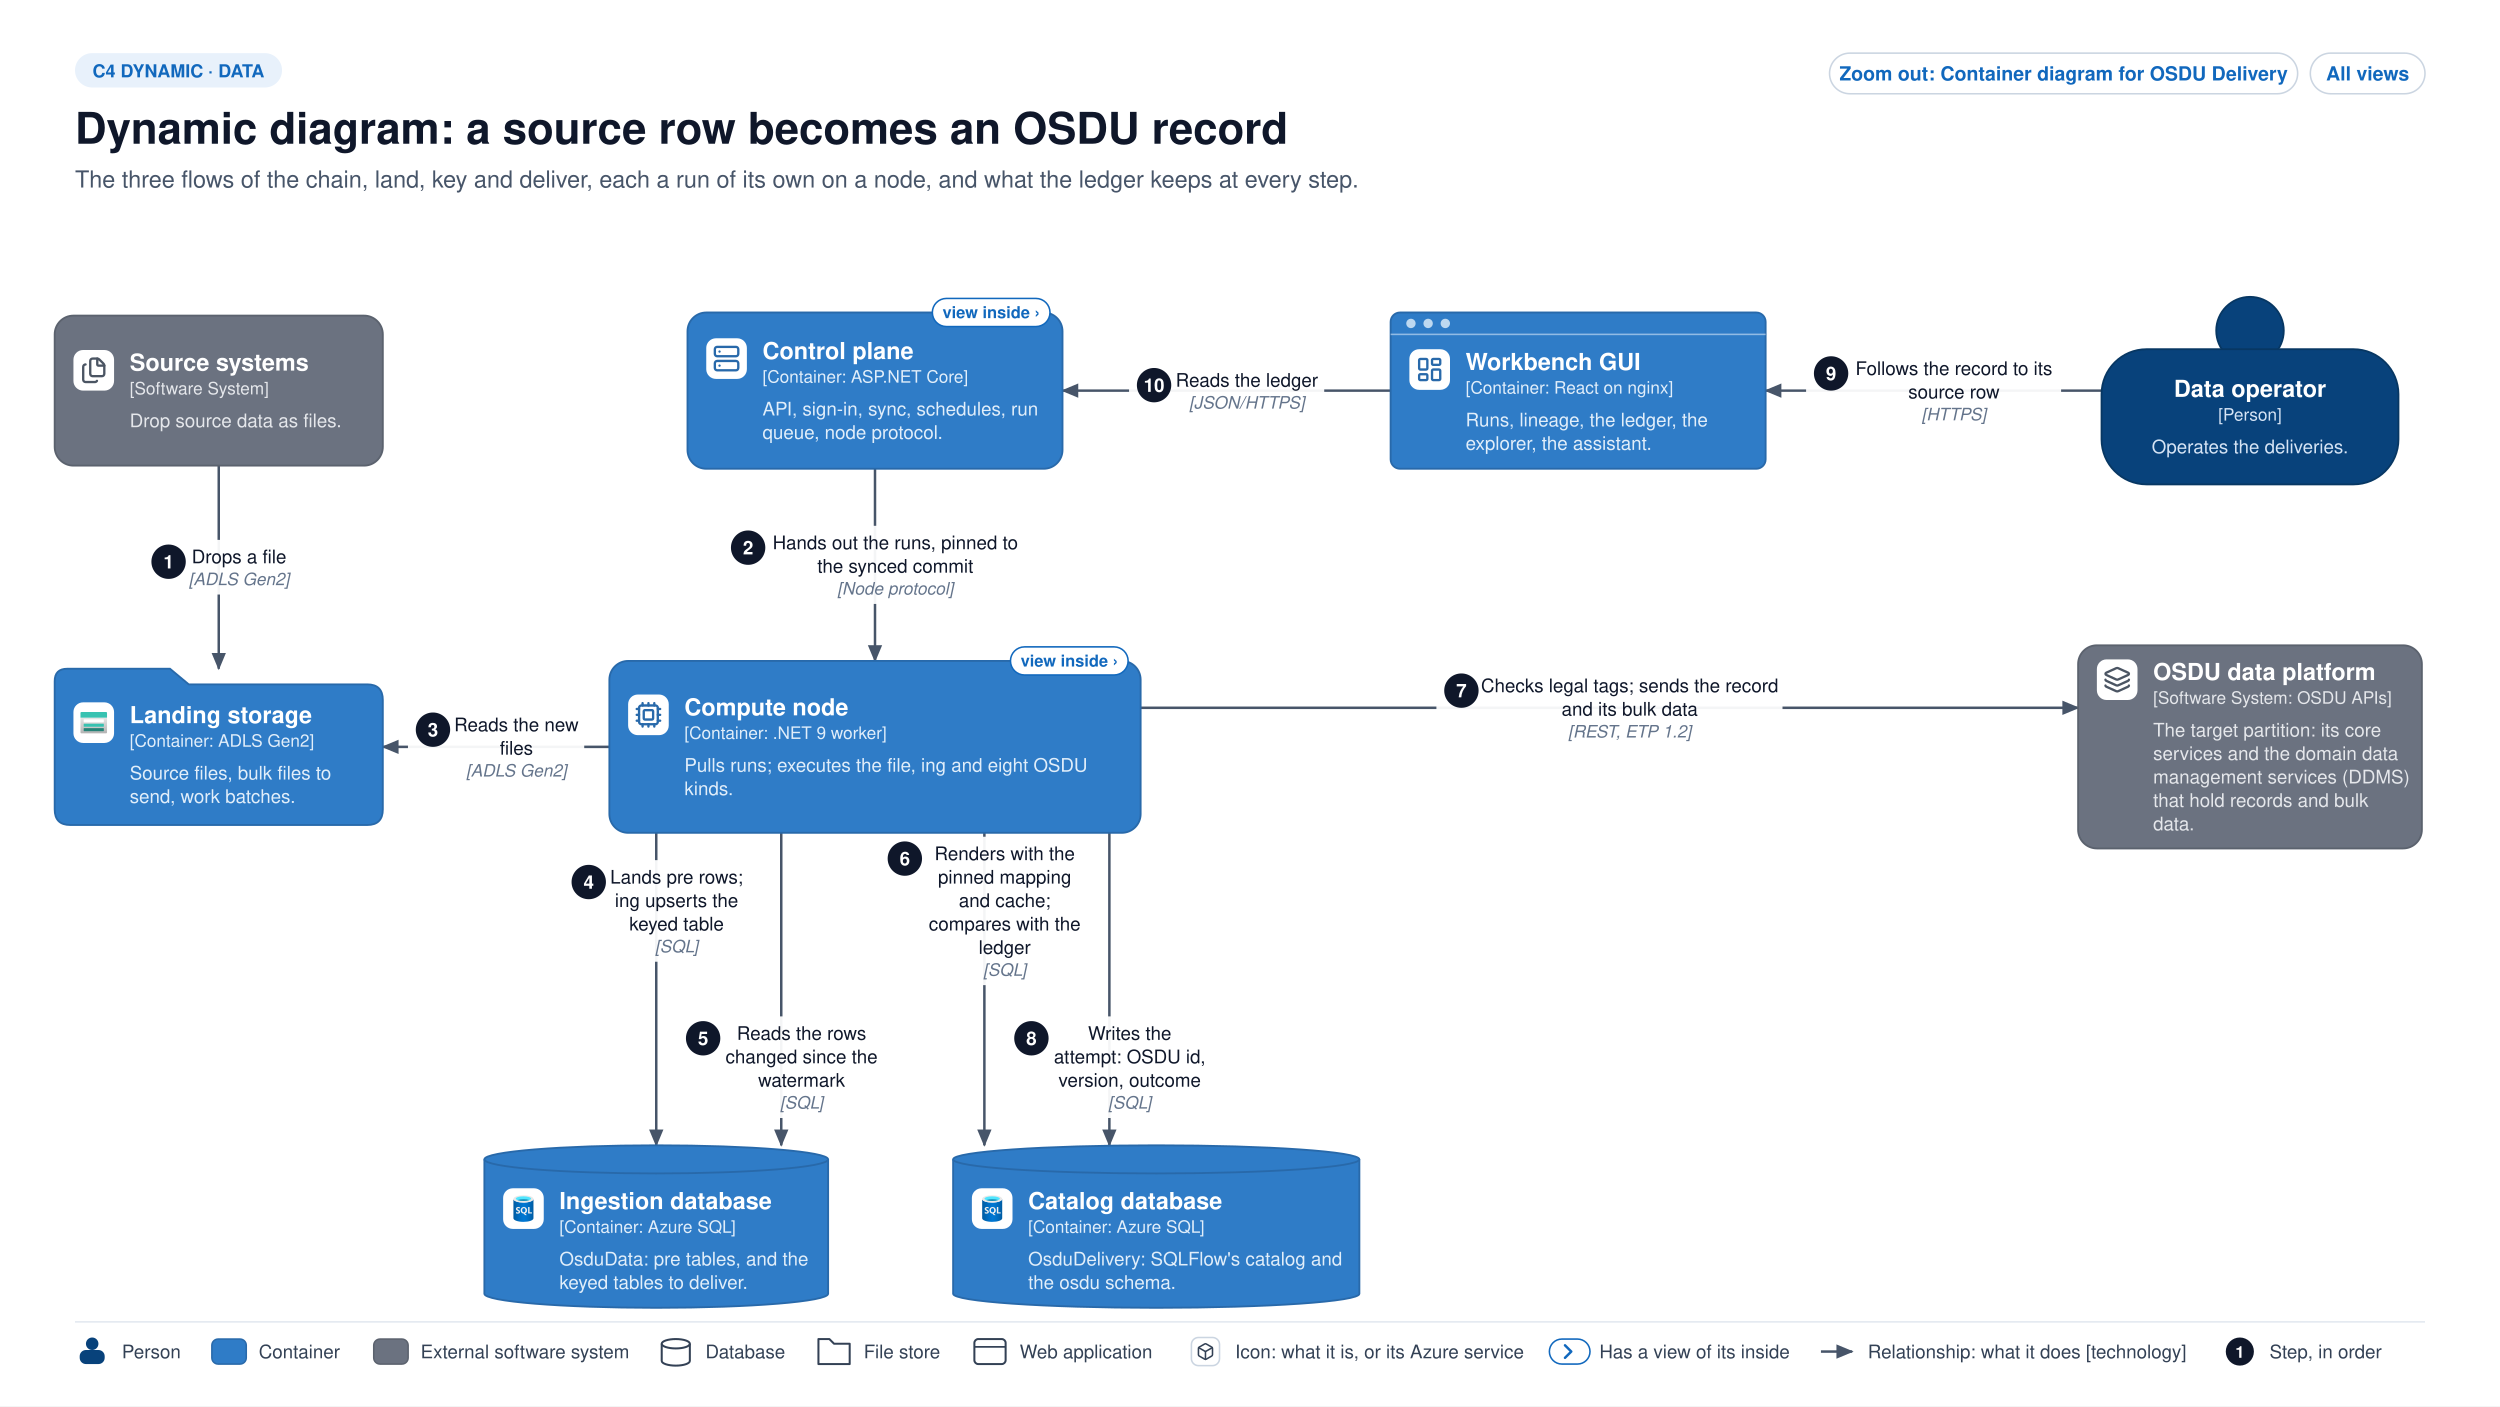
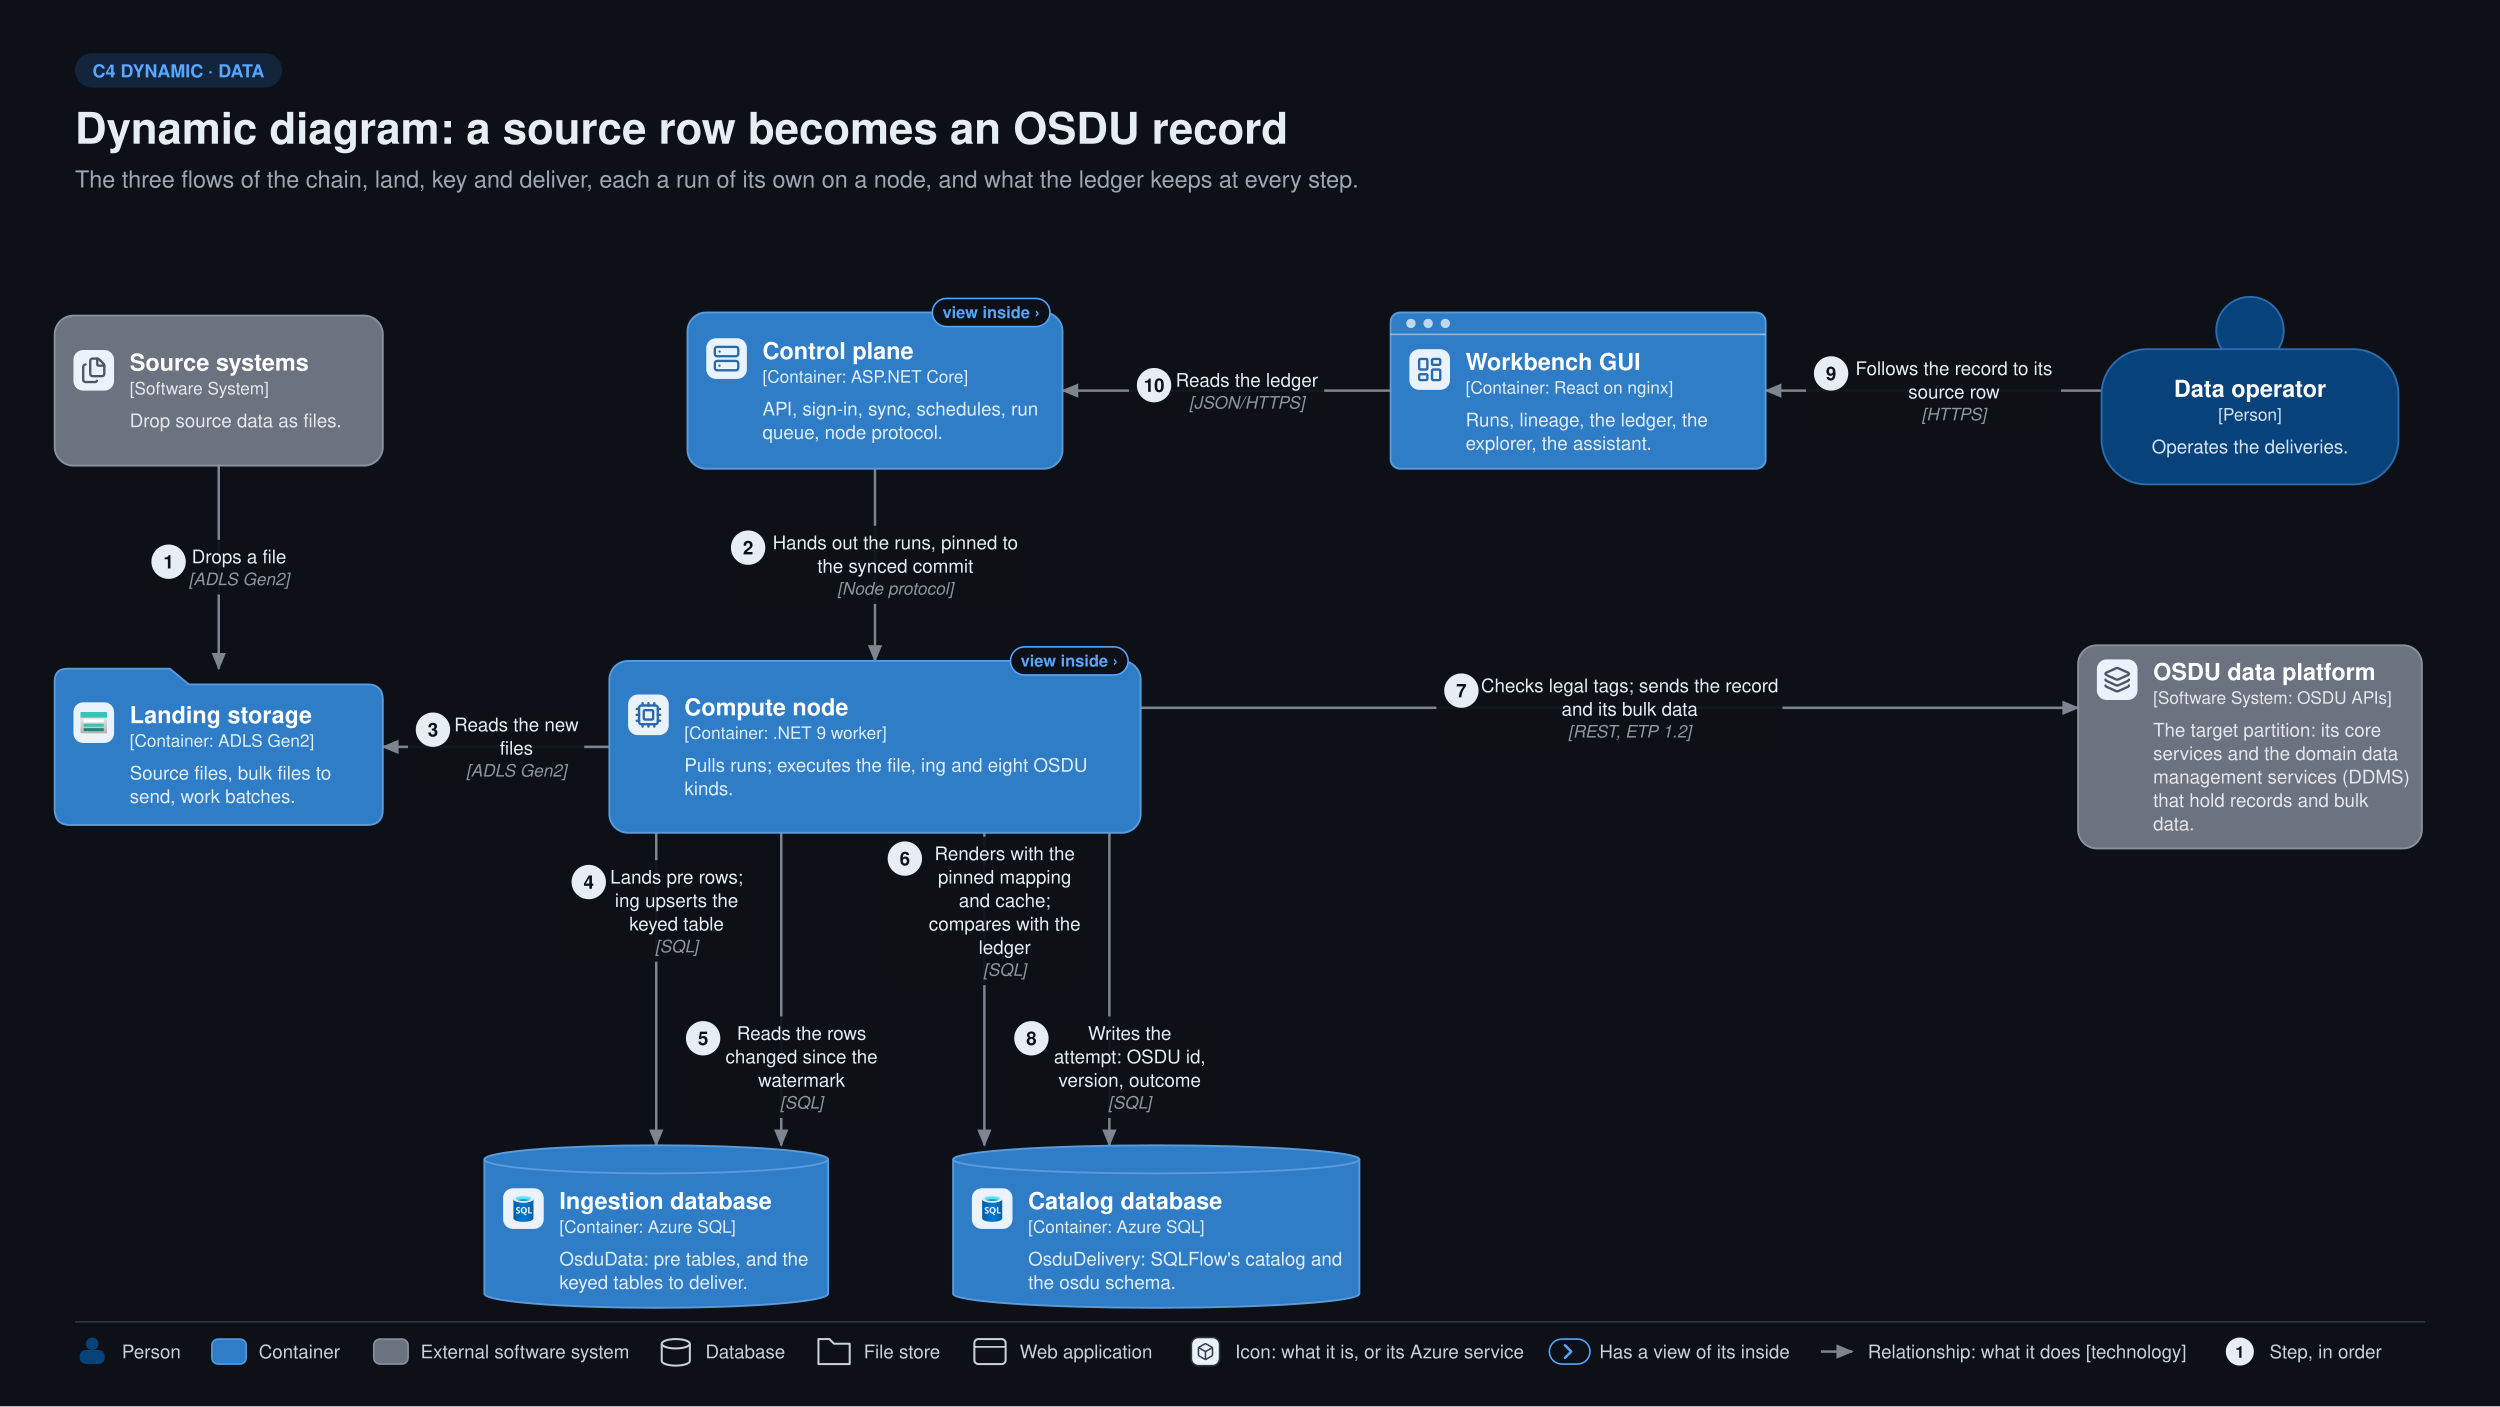
<svg xmlns="http://www.w3.org/2000/svg" xmlns:xlink="http://www.w3.org/1999/xlink" viewBox="0 0 1600 900" width="1600" height="900" role="img" aria-labelledby="title desc" font-family="'Segoe UI', 'Helvetica Neue', Helvetica, Arial, sans-serif">
  <defs>
    <marker id="arrow" viewBox="0 0 12 12" refX="11" refY="6" markerWidth="11" markerHeight="11" markerUnits="userSpaceOnUse" orient="auto-start-reverse">
-       <path d="M0,1 L12,6 L0,11 z" fill="#475569" />
+       <path d="M0,1 L12,6 L0,11 z" fill="#7D8590" />
    </marker>
    <symbol id="i-azure-sql-database" viewBox="0 0 18 18">
      <defs>
        <linearGradient id="azure-sql-database-ef16bf9d-a8b6-4181-b6cd-66fc5203f956" x1="2.59" y1="10.16" x2="15.41" y2="10.16" gradientUnits="userSpaceOnUse">
          <stop offset="0" stop-color="#005ba1" />
          <stop offset="0.07" stop-color="#0060a9" />
          <stop offset="0.36" stop-color="#0071c8" />
          <stop offset="0.52" stop-color="#0078d4" />
          <stop offset="0.64" stop-color="#0074cd" />
          <stop offset="0.82" stop-color="#006abb" />
          <stop offset="1" stop-color="#005ba1" />
        </linearGradient>
        <radialGradient id="azure-sql-database-bf3846c3-4d74-4743-ab9a-f334c248bd92" cx="9.36" cy="10.57" r="7.07" gradientUnits="userSpaceOnUse">
          <stop offset="0" stop-color="#f2f2f2" />
          <stop offset="0.58" stop-color="#eee" />
          <stop offset="1" stop-color="#e6e6e6" />
        </radialGradient>
      </defs>
      <path d="M9,5.14c-3.54,0-6.41-1-6.41-2.32V15.18c0,1.27,2.82,2.3,6.32,2.32H9c3.54,0,6.41-1,6.41-2.32V2.82C15.41,4.11,12.54,5.14,9,5.14Z" fill="url(#azure-sql-database-ef16bf9d-a8b6-4181-b6cd-66fc5203f956)" />
      <path d="M15.41,2.82c0,1.29-2.87,2.32-6.41,2.32s-6.41-1-6.41-2.32S5.46.5,9,.5s6.41,1,6.41,2.32" fill="#e8e8e8" />
      <path d="M13.92,2.63c0,.82-2.21,1.48-4.92,1.48S4.08,3.45,4.08,2.63,6.29,1.16,9,1.16s4.92.66,4.92,1.47" fill="#50e6ff" />
      <path d="M9,3a11.55,11.55,0,0,0-3.89.57A11.42,11.42,0,0,0,9,4.11a11.15,11.15,0,0,0,3.89-.58A11.84,11.84,0,0,0,9,3Z" fill="#198ab3" />
      <path d="M12.9,11.4V8H12v4.13h2.46V11.4ZM5.76,9.73a1.83,1.83,0,0,1-.51-.31.44.44,0,0,1-.12-.32.34.34,0,0,1,.15-.3.68.68,0,0,1,.42-.12,1.62,1.62,0,0,1,1,.29V8.11a2.58,2.58,0,0,0-1-.16,1.64,1.64,0,0,0-1.09.34,1.08,1.08,0,0,0-.42.89c0,.51.32.91,1,1.21a2.88,2.88,0,0,1,.62.36.42.42,0,0,1,.15.32.38.38,0,0,1-.16.31.81.81,0,0,1-.45.11,1.66,1.66,0,0,1-1.09-.42V12a2.17,2.17,0,0,0,1.07.24,1.88,1.88,0,0,0,1.18-.33A1.08,1.08,0,0,0,6.84,11a1.05,1.05,0,0,0-.25-.7A2.42,2.42,0,0,0,5.76,9.73ZM11,11.32a2.34,2.34,0,0,0,.33-1.26A2.32,2.32,0,0,0,11,9a1.81,1.81,0,0,0-.7-.75,2,2,0,0,0-1-.26,2.11,2.11,0,0,0-1.08.27A1.86,1.86,0,0,0,7.49,9a2.46,2.46,0,0,0-.26,1.14,2.26,2.26,0,0,0,.24,1,1.76,1.76,0,0,0,.69.74,2.06,2.06,0,0,0,1,.3l.86,1h1.21L10,12.08A1.79,1.79,0,0,0,11,11.32ZM10,11.07a.94.94,0,0,1-.76.35.92.92,0,0,1-.76-.36,1.52,1.52,0,0,1-.29-1,1.53,1.53,0,0,1,.29-1,1,1,0,0,1,.78-.37.87.87,0,0,1,.75.37,1.62,1.62,0,0,1,.27,1A1.46,1.46,0,0,1,10,11.07Z" fill="url(#azure-sql-database-bf3846c3-4d74-4743-ab9a-f334c248bd92)" />
    </symbol>
    <symbol id="i-azure-storage-account" viewBox="0 0 18 18">
      <defs>
        <linearGradient id="azure-storage-account-ad4c4f96-09aa-4f91-ba10-5cb8ad530f74" x1="9" y1="15.83" x2="9" y2="5.79" gradientUnits="userSpaceOnUse">
          <stop offset="0" stop-color="#b3b3b3" />
          <stop offset="0.26" stop-color="#c1c1c1" />
          <stop offset="1" stop-color="#e6e6e6" />
        </linearGradient>
      </defs>
      <path d="M.5,5.79h17a0,0,0,0,1,0,0v9.48a.57.57,0,0,1-.57.57H1.07a.57.57,0,0,1-.57-.57V5.79A0,0,0,0,1,.5,5.79Z" fill="url(#azure-storage-account-ad4c4f96-09aa-4f91-ba10-5cb8ad530f74)" />
      <path d="M1.07,2.17H16.93a.57.57,0,0,1,.57.57V5.79a0,0,0,0,1,0,0H.5a0,0,0,0,1,0,0V2.73A.57.57,0,0,1,1.07,2.17Z" fill="#37c2b1" />
      <path d="M2.81,6.89H15.18a.27.27,0,0,1,.26.27v1.4a.27.27,0,0,1-.26.27H2.81a.27.27,0,0,1-.26-.27V7.16A.27.27,0,0,1,2.81,6.89Z" fill="#fff" />
      <path d="M2.82,9.68H15.19a.27.27,0,0,1,.26.27v1.41a.27.27,0,0,1-.26.27H2.82a.27.27,0,0,1-.26-.27V10A.27.27,0,0,1,2.82,9.68Z" fill="#37c2b1" />
      <path d="M2.82,12.5H15.19a.27.27,0,0,1,.26.27v1.41a.27.27,0,0,1-.26.27H2.82a.27.27,0,0,1-.26-.27V12.77A.27.27,0,0,1,2.82,12.5Z" fill="#258277" />
    </symbol>
    <symbol id="i-lucide-box" viewBox="0 0 24 24" fill="none" stroke="currentColor" stroke-width="2" stroke-linecap="round" stroke-linejoin="round">
      <path d="M21 8a2 2 0 0 0-1-1.73l-7-4a2 2 0 0 0-2 0l-7 4A2 2 0 0 0 3 8v8a2 2 0 0 0 1 1.73l7 4a2 2 0 0 0 2 0l7-4A2 2 0 0 0 21 16Z" />
      <path d="m3.3 7 8.7 5 8.7-5" />
      <path d="M12 22V12" />
    </symbol>
    <symbol id="i-lucide-cpu" viewBox="0 0 24 24" fill="none" stroke="currentColor" stroke-width="2" stroke-linecap="round" stroke-linejoin="round">
      <path d="M12 20v2" />
      <path d="M12 2v2" />
      <path d="M17 20v2" />
      <path d="M17 2v2" />
      <path d="M2 12h2" />
      <path d="M2 17h2" />
      <path d="M2 7h2" />
      <path d="M20 12h2" />
      <path d="M20 17h2" />
      <path d="M20 7h2" />
      <path d="M7 20v2" />
      <path d="M7 2v2" />
      <rect x="4" y="4" width="16" height="16" rx="2" />
      <rect x="8" y="8" width="8" height="8" rx="1" />
    </symbol>
    <symbol id="i-lucide-files" viewBox="0 0 24 24" fill="none" stroke="currentColor" stroke-width="2" stroke-linecap="round" stroke-linejoin="round">
      <path d="M15 2h-4a2 2 0 0 0-2 2v11a2 2 0 0 0 2 2h8a2 2 0 0 0 2-2V8" />
      <path d="M16.706 2.706A2.4 2.4 0 0 0 15 2v5a1 1 0 0 0 1 1h5a2.4 2.4 0 0 0-.706-1.706z" />
      <path d="M5 7a2 2 0 0 0-2 2v11a2 2 0 0 0 2 2h8a2 2 0 0 0 1.732-1" />
    </symbol>
    <symbol id="i-lucide-layers" viewBox="0 0 24 24" fill="none" stroke="currentColor" stroke-width="2" stroke-linecap="round" stroke-linejoin="round">
      <path d="M12.83 2.18a2 2 0 0 0-1.66 0L2.6 6.08a1 1 0 0 0 0 1.83l8.58 3.91a2 2 0 0 0 1.66 0l8.58-3.9a1 1 0 0 0 0-1.83z" />
      <path d="M2 12a1 1 0 0 0 .58.91l8.6 3.91a2 2 0 0 0 1.65 0l8.58-3.9A1 1 0 0 0 22 12" />
      <path d="M2 17a1 1 0 0 0 .58.91l8.6 3.91a2 2 0 0 0 1.65 0l8.58-3.9A1 1 0 0 0 22 17" />
    </symbol>
    <symbol id="i-lucide-layout-dashboard" viewBox="0 0 24 24" fill="none" stroke="currentColor" stroke-width="2" stroke-linecap="round" stroke-linejoin="round">
      <rect width="7" height="9" x="3" y="3" rx="1" />
      <rect width="7" height="5" x="14" y="3" rx="1" />
      <rect width="7" height="9" x="14" y="12" rx="1" />
      <rect width="7" height="5" x="3" y="16" rx="1" />
    </symbol>
    <symbol id="i-lucide-server" viewBox="0 0 24 24" fill="none" stroke="currentColor" stroke-width="2" stroke-linecap="round" stroke-linejoin="round">
      <rect width="20" height="8" x="2" y="2" rx="2" ry="2" />
      <rect width="20" height="8" x="2" y="14" rx="2" ry="2" />
      <line x1="6" x2="6.01" y1="6" y2="6" />
      <line x1="6" x2="6.01" y1="18" y2="18" />
    </symbol>
  </defs>
-   <rect width="1600" height="900" fill="#FFFFFF" />
-   <rect x="48" y="34" width="132.5" height="22" rx="11" fill="#E8F1FB" />
-   <text x="114.2" y="49.5" font-size="11.5" fill="#1168BD" font-weight="bold" text-anchor="middle">C4 DYNAMIC · DATA</text>
-   <text x="48.0" y="92.0" font-size="28" fill="#0F172A" font-weight="600" text-anchor="start">Dynamic diagram: a source row becomes an OSDU record</text>
-   <text x="48.0" y="120.0" font-size="15" fill="#475569" font-weight="normal" text-anchor="start">The three flows of the chain, land, key and deliver, each a run of its own on a node, and what the ledger keeps at every step.</text>
-   <a href="index.svg" xlink:href="index.svg">
-     <rect x="1478.6" y="34" width="73.4" height="26" rx="13" fill="#FFFFFF" stroke="#CBD5E1" />
-     <text x="1515.3" y="51.5" font-size="12.5" fill="#1168BD" font-weight="600" text-anchor="middle">All views</text>
-   </a>
-   <a href="containers.svg" xlink:href="containers.svg">
-     <rect x="1170.9" y="34" width="299.6" height="26" rx="13" fill="#FFFFFF" stroke="#CBD5E1" />
-     <text x="1320.7" y="51.5" font-size="12.5" fill="#1168BD" font-weight="600" text-anchor="middle">Zoom out: Container diagram for OSDU Delivery</text>
-   </a>
-   <polyline points="140.0,298.0 140.0,428.0" fill="none" stroke="#475569" stroke-width="1.6" stroke-linejoin="round" marker-end="url(#arrow)" />
-   <polyline points="560.0,300.0 560.0,423.0" fill="none" stroke="#475569" stroke-width="1.6" stroke-linejoin="round" marker-end="url(#arrow)" />
-   <polyline points="390.0,478.0 245.0,478.0" fill="none" stroke="#475569" stroke-width="1.6" stroke-linejoin="round" marker-end="url(#arrow)" />
-   <polyline points="420.0,533.0 420.0,733.0" fill="none" stroke="#475569" stroke-width="1.6" stroke-linejoin="round" marker-end="url(#arrow)" />
-   <polyline points="500.0,533.0 500.0,733.0" fill="none" stroke="#475569" stroke-width="1.6" stroke-linejoin="round" marker-end="url(#arrow)" />
-   <polyline points="630.0,533.0 630.0,733.0" fill="none" stroke="#475569" stroke-width="1.6" stroke-linejoin="round" marker-end="url(#arrow)" />
-   <polyline points="730.0,453.0 1330.0,453.0" fill="none" stroke="#475569" stroke-width="1.6" stroke-linejoin="round" marker-end="url(#arrow)" />
-   <polyline points="710.0,533.0 710.0,733.0" fill="none" stroke="#475569" stroke-width="1.6" stroke-linejoin="round" marker-end="url(#arrow)" />
-   <polyline points="1345.0,250.0 1130.0,250.0" fill="none" stroke="#475569" stroke-width="1.6" stroke-linejoin="round" marker-end="url(#arrow)" />
-   <polyline points="890.0,250.0 680.0,250.0" fill="none" stroke="#475569" stroke-width="1.6" stroke-linejoin="round" marker-end="url(#arrow)" />
-   <g>
-     <rect x="35.0" y="202.0" width="210.0" height="96.0" rx="12" fill="#6B7280" stroke="#5B626E" stroke-width="1.2" />
-     <rect x="47.0" y="224.0" width="26.0" height="26.0" rx="6.2" fill="#FFFFFF" />
+   <rect width="1600" height="900" fill="#0D1117" />
+   <rect x="48" y="34" width="132.5" height="22" rx="11" fill="#12253D" />
+   <text x="114.2" y="49.5" font-size="11.5" fill="#58A6FF" font-weight="bold" text-anchor="middle">C4 DYNAMIC · DATA</text>
+   <text x="48.0" y="92.0" font-size="28" fill="#E6EDF3" font-weight="600" text-anchor="start">Dynamic diagram: a source row becomes an OSDU record</text>
+   <text x="48.0" y="120.0" font-size="15" fill="#9DA7B3" font-weight="normal" text-anchor="start">The three flows of the chain, land, key and deliver, each a run of its own on a node, and what the ledger keeps at every step.</text>
+   <polyline points="140.0,298.0 140.0,428.0" fill="none" stroke="#7D8590" stroke-width="1.6" stroke-linejoin="round" marker-end="url(#arrow)" />
+   <polyline points="560.0,300.0 560.0,423.0" fill="none" stroke="#7D8590" stroke-width="1.6" stroke-linejoin="round" marker-end="url(#arrow)" />
+   <polyline points="390.0,478.0 245.0,478.0" fill="none" stroke="#7D8590" stroke-width="1.6" stroke-linejoin="round" marker-end="url(#arrow)" />
+   <polyline points="420.0,533.0 420.0,733.0" fill="none" stroke="#7D8590" stroke-width="1.6" stroke-linejoin="round" marker-end="url(#arrow)" />
+   <polyline points="500.0,533.0 500.0,733.0" fill="none" stroke="#7D8590" stroke-width="1.6" stroke-linejoin="round" marker-end="url(#arrow)" />
+   <polyline points="630.0,533.0 630.0,733.0" fill="none" stroke="#7D8590" stroke-width="1.6" stroke-linejoin="round" marker-end="url(#arrow)" />
+   <polyline points="730.0,453.0 1330.0,453.0" fill="none" stroke="#7D8590" stroke-width="1.6" stroke-linejoin="round" marker-end="url(#arrow)" />
+   <polyline points="710.0,533.0 710.0,733.0" fill="none" stroke="#7D8590" stroke-width="1.6" stroke-linejoin="round" marker-end="url(#arrow)" />
+   <polyline points="1345.0,250.0 1130.0,250.0" fill="none" stroke="#7D8590" stroke-width="1.6" stroke-linejoin="round" marker-end="url(#arrow)" />
+   <polyline points="890.0,250.0 680.0,250.0" fill="none" stroke="#7D8590" stroke-width="1.6" stroke-linejoin="round" marker-end="url(#arrow)" />
+   <g>
+     <rect x="35.0" y="202.0" width="210.0" height="96.0" rx="12" fill="#6B7280" stroke="#8B929D" stroke-width="1.2" />
+     <rect x="47.0" y="224.0" width="26.0" height="26.0" rx="6.2" fill="#EAF2FB" />
    <use href="#i-lucide-files" xlink:href="#i-lucide-files" x="51.0" y="228.0" width="18.0" height="18.0" color="#4B5563" style="color:#4B5563" />
    <text x="83.0" y="237.2" font-size="15.0" fill="#FFFFFF" font-weight="bold" text-anchor="start">Source systems</text>
    <text x="83.0" y="252.4" font-size="11.0" fill="#E5E7EB" font-weight="normal" text-anchor="start">[Software System]</text>
    <text x="83.0" y="273.4" font-size="12.0" fill="#E5E7EB" font-weight="normal" text-anchor="start">Drop source data as files.</text>
  </g>
  <g>
-     <path d="M43.0,428.0 L108.8,428.0 L120.8,438.0 L235.0,438.0 Q245.0,438.0 245.0,448.0 L245.0,518.0 Q245.0,528.0 235.0,528.0 L45.0,528.0 Q35.0,528.0 35.0,518.0 L35.0,436.0 Q35.0,428.0 43.0,428.0 Z" fill="#2F7CC7" stroke="#2869AA" stroke-width="1.2" />
-     <rect x="47.0" y="449.5" width="26.0" height="26.0" rx="6.2" fill="#FFFFFF" />
+     <path d="M43.0,428.0 L108.8,428.0 L120.8,438.0 L235.0,438.0 Q245.0,438.0 245.0,448.0 L245.0,518.0 Q245.0,528.0 235.0,528.0 L45.0,528.0 Q35.0,528.0 35.0,518.0 L35.0,436.0 Q35.0,428.0 43.0,428.0 Z" fill="#2F7CC7" stroke="#5A9BDB" stroke-width="1.2" />
+     <rect x="47.0" y="449.5" width="26.0" height="26.0" rx="6.2" fill="#EAF2FB" />
    <use href="#i-azure-storage-account" xlink:href="#i-azure-storage-account" x="51.0" y="453.5" width="18.0" height="18.0" color="#2869AA" style="color:#2869AA" />
    <text x="83.0" y="462.8" font-size="15.0" fill="#FFFFFF" font-weight="bold" text-anchor="start">Landing storage</text>
    <text x="83.0" y="477.9" font-size="11.0" fill="#E1EEFA" font-weight="normal" text-anchor="start">[Container: ADLS Gen2]</text>
    <text x="83.0" y="498.9" font-size="12.0" fill="#E1EEFA" font-weight="normal" text-anchor="start">Source files, bulk files to</text>
    <text x="83.0" y="513.9" font-size="12.0" fill="#E1EEFA" font-weight="normal" text-anchor="start">send, work batches.</text>
  </g>
  <a href="control-plane.svg" xlink:href="control-plane.svg">
    <g>
-       <rect x="440.0" y="200.0" width="240.0" height="100.0" rx="12" fill="#2F7CC7" stroke="#2869AA" stroke-width="1.2" />
-       <rect x="452.0" y="216.5" width="26.0" height="26.0" rx="6.2" fill="#FFFFFF" />
+       <rect x="440.0" y="200.0" width="240.0" height="100.0" rx="12" fill="#2F7CC7" stroke="#5A9BDB" stroke-width="1.2" />
+       <rect x="452.0" y="216.5" width="26.0" height="26.0" rx="6.2" fill="#EAF2FB" />
      <use href="#i-lucide-server" xlink:href="#i-lucide-server" x="456.0" y="220.5" width="18.0" height="18.0" color="#2869AA" style="color:#2869AA" />
      <text x="488.0" y="229.8" font-size="15.0" fill="#FFFFFF" font-weight="bold" text-anchor="start">Control plane</text>
      <text x="488.0" y="244.9" font-size="11.0" fill="#E1EEFA" font-weight="normal" text-anchor="start">[Container: ASP.NET Core]</text>
      <text x="488.0" y="265.9" font-size="12.0" fill="#E1EEFA" font-weight="normal" text-anchor="start">API, sign-in, sync, schedules, run</text>
      <text x="488.0" y="280.9" font-size="12.0" fill="#E1EEFA" font-weight="normal" text-anchor="start">queue, node protocol.</text>
-       <rect x="596.7" y="191.0" width="75.3" height="18" rx="9" fill="#FFFFFF" stroke="#1168BD" stroke-width="1" />
-       <text x="634.4" y="203.6" font-size="10.5" fill="#1168BD" font-weight="bold" text-anchor="middle">view inside ›</text>
+       <rect x="596.7" y="191.0" width="75.3" height="18" rx="9" fill="#0D1117" stroke="#58A6FF" stroke-width="1" />
+       <text x="634.4" y="203.6" font-size="10.5" fill="#58A6FF" font-weight="bold" text-anchor="middle">view inside ›</text>
    </g>
  </a>
  <a href="compute-node.svg" xlink:href="compute-node.svg">
    <g>
-       <rect x="390.0" y="423.0" width="340.0" height="110.0" rx="12" fill="#2F7CC7" stroke="#2869AA" stroke-width="1.2" />
-       <rect x="402.0" y="444.5" width="26.0" height="26.0" rx="6.2" fill="#FFFFFF" />
+       <rect x="390.0" y="423.0" width="340.0" height="110.0" rx="12" fill="#2F7CC7" stroke="#5A9BDB" stroke-width="1.2" />
+       <rect x="402.0" y="444.5" width="26.0" height="26.0" rx="6.2" fill="#EAF2FB" />
      <use href="#i-lucide-cpu" xlink:href="#i-lucide-cpu" x="406.0" y="448.5" width="18.0" height="18.0" color="#2869AA" style="color:#2869AA" />
      <text x="438.0" y="457.8" font-size="15.0" fill="#FFFFFF" font-weight="bold" text-anchor="start">Compute node</text>
      <text x="438.0" y="472.9" font-size="11.0" fill="#E1EEFA" font-weight="normal" text-anchor="start">[Container: .NET 9 worker]</text>
      <text x="438.0" y="493.9" font-size="12.0" fill="#E1EEFA" font-weight="normal" text-anchor="start">Pulls runs; executes the file, ing and eight OSDU</text>
      <text x="438.0" y="508.9" font-size="12.0" fill="#E1EEFA" font-weight="normal" text-anchor="start">kinds.</text>
-       <rect x="646.7" y="414.0" width="75.3" height="18" rx="9" fill="#FFFFFF" stroke="#1168BD" stroke-width="1" />
-       <text x="684.4" y="426.6" font-size="10.5" fill="#1168BD" font-weight="bold" text-anchor="middle">view inside ›</text>
+       <rect x="646.7" y="414.0" width="75.3" height="18" rx="9" fill="#0D1117" stroke="#58A6FF" stroke-width="1" />
+       <text x="684.4" y="426.6" font-size="10.5" fill="#58A6FF" font-weight="bold" text-anchor="middle">view inside ›</text>
    </g>
  </a>
  <g>
-     <path d="M310.0,742.0 A110.0,9.0 0 0 1 530.0,742.0 L530.0,828.0 A110.0,9.0 0 0 1 310.0,828.0 Z" fill="#2F7CC7" stroke="#2869AA" stroke-width="1.2" />
-     <path d="M310.0,742.0 A110.0,9.0 0 0 0 530.0,742.0" fill="none" stroke="#2869AA" stroke-width="1.2" />
-     <rect x="322.0" y="760.5" width="26.0" height="26.0" rx="6.2" fill="#FFFFFF" />
+     <path d="M310.0,742.0 A110.0,9.0 0 0 1 530.0,742.0 L530.0,828.0 A110.0,9.0 0 0 1 310.0,828.0 Z" fill="#2F7CC7" stroke="#5A9BDB" stroke-width="1.2" />
+     <path d="M310.0,742.0 A110.0,9.0 0 0 0 530.0,742.0" fill="none" stroke="#5A9BDB" stroke-width="1.2" />
+     <rect x="322.0" y="760.5" width="26.0" height="26.0" rx="6.2" fill="#EAF2FB" />
    <use href="#i-azure-sql-database" xlink:href="#i-azure-sql-database" x="326.0" y="764.5" width="18.0" height="18.0" color="#2869AA" style="color:#2869AA" />
    <text x="358.0" y="773.8" font-size="15.0" fill="#FFFFFF" font-weight="bold" text-anchor="start">Ingestion database</text>
    <text x="358.0" y="789.0" font-size="11.0" fill="#E1EEFA" font-weight="normal" text-anchor="start">[Container: Azure SQL]</text>
    <text x="358.0" y="809.9" font-size="12.0" fill="#E1EEFA" font-weight="normal" text-anchor="start">OsduData: pre tables, and the</text>
    <text x="358.0" y="824.9" font-size="12.0" fill="#E1EEFA" font-weight="normal" text-anchor="start">keyed tables to deliver.</text>
  </g>
  <g>
-     <path d="M610.0,742.0 A130.0,9.0 0 0 1 870.0,742.0 L870.0,828.0 A130.0,9.0 0 0 1 610.0,828.0 Z" fill="#2F7CC7" stroke="#2869AA" stroke-width="1.2" />
-     <path d="M610.0,742.0 A130.0,9.0 0 0 0 870.0,742.0" fill="none" stroke="#2869AA" stroke-width="1.2" />
-     <rect x="622.0" y="760.5" width="26.0" height="26.0" rx="6.2" fill="#FFFFFF" />
+     <path d="M610.0,742.0 A130.0,9.0 0 0 1 870.0,742.0 L870.0,828.0 A130.0,9.0 0 0 1 610.0,828.0 Z" fill="#2F7CC7" stroke="#5A9BDB" stroke-width="1.2" />
+     <path d="M610.0,742.0 A130.0,9.0 0 0 0 870.0,742.0" fill="none" stroke="#5A9BDB" stroke-width="1.2" />
+     <rect x="622.0" y="760.5" width="26.0" height="26.0" rx="6.2" fill="#EAF2FB" />
    <use href="#i-azure-sql-database" xlink:href="#i-azure-sql-database" x="626.0" y="764.5" width="18.0" height="18.0" color="#2869AA" style="color:#2869AA" />
    <text x="658.0" y="773.8" font-size="15.0" fill="#FFFFFF" font-weight="bold" text-anchor="start">Catalog database</text>
    <text x="658.0" y="789.0" font-size="11.0" fill="#E1EEFA" font-weight="normal" text-anchor="start">[Container: Azure SQL]</text>
    <text x="658.0" y="809.9" font-size="12.0" fill="#E1EEFA" font-weight="normal" text-anchor="start">OsduDelivery: SQLFlow's catalog and</text>
    <text x="658.0" y="824.9" font-size="12.0" fill="#E1EEFA" font-weight="normal" text-anchor="start">the osdu schema.</text>
  </g>
  <g>
-     <rect x="1330.0" y="413.0" width="220.0" height="130.0" rx="12" fill="#6B7280" stroke="#5B626E" stroke-width="1.2" />
-     <rect x="1342.0" y="422.0" width="26.0" height="26.0" rx="6.2" fill="#FFFFFF" />
+     <rect x="1330.0" y="413.0" width="220.0" height="130.0" rx="12" fill="#6B7280" stroke="#8B929D" stroke-width="1.2" />
+     <rect x="1342.0" y="422.0" width="26.0" height="26.0" rx="6.2" fill="#EAF2FB" />
    <use href="#i-lucide-layers" xlink:href="#i-lucide-layers" x="1346.0" y="426.0" width="18.0" height="18.0" color="#4B5563" style="color:#4B5563" />
    <text x="1378.0" y="435.2" font-size="15.0" fill="#FFFFFF" font-weight="bold" text-anchor="start">OSDU data platform</text>
    <text x="1378.0" y="450.4" font-size="11.0" fill="#E5E7EB" font-weight="normal" text-anchor="start">[Software System: OSDU APIs]</text>
    <text x="1378.0" y="471.4" font-size="12.0" fill="#E5E7EB" font-weight="normal" text-anchor="start">The target partition: its core</text>
    <text x="1378.0" y="486.4" font-size="12.0" fill="#E5E7EB" font-weight="normal" text-anchor="start">services and the domain data</text>
    <text x="1378.0" y="501.4" font-size="12.0" fill="#E5E7EB" font-weight="normal" text-anchor="start">management services (DDMS)</text>
    <text x="1378.0" y="516.4" font-size="12.0" fill="#E5E7EB" font-weight="normal" text-anchor="start">that hold records and bulk</text>
    <text x="1378.0" y="531.4" font-size="12.0" fill="#E5E7EB" font-weight="normal" text-anchor="start">data.</text>
  </g>
  <g>
-     <rect x="890.0" y="200.0" width="240.0" height="100.0" rx="6" fill="#2F7CC7" stroke="#2869AA" stroke-width="1.2" />
+     <rect x="890.0" y="200.0" width="240.0" height="100.0" rx="6" fill="#2F7CC7" stroke="#5A9BDB" stroke-width="1.2" />
    <path d="M890.0,214.0 L1130.0,214.0" stroke="#E1EEFA" stroke-opacity="0.55" stroke-width="1" />
    <circle cx="903.0" cy="207.0" r="3" fill="#E1EEFA" fill-opacity="0.8" />
    <circle cx="914.0" cy="207.0" r="3" fill="#E1EEFA" fill-opacity="0.8" />
    <circle cx="925.0" cy="207.0" r="3" fill="#E1EEFA" fill-opacity="0.8" />
-     <rect x="902.0" y="223.5" width="26.0" height="26.0" rx="6.2" fill="#FFFFFF" />
+     <rect x="902.0" y="223.5" width="26.0" height="26.0" rx="6.2" fill="#EAF2FB" />
    <use href="#i-lucide-layout-dashboard" xlink:href="#i-lucide-layout-dashboard" x="906.0" y="227.5" width="18.0" height="18.0" color="#2869AA" style="color:#2869AA" />
    <text x="938.0" y="236.8" font-size="15.0" fill="#FFFFFF" font-weight="bold" text-anchor="start">Workbench GUI</text>
    <text x="938.0" y="251.9" font-size="11.0" fill="#E1EEFA" font-weight="normal" text-anchor="start">[Container: React on nginx]</text>
    <text x="938.0" y="272.9" font-size="12.0" fill="#E1EEFA" font-weight="normal" text-anchor="start">Runs, lineage, the ledger, the</text>
    <text x="938.0" y="287.9" font-size="12.0" fill="#E1EEFA" font-weight="normal" text-anchor="start">explorer, the assistant.</text>
  </g>
  <g>
-     <circle cx="1440.0" cy="211.6" r="21.6" fill="#08427B" stroke="#073763" stroke-width="1.2" />
-     <rect x="1345.0" y="223.5" width="190.0" height="86.5" rx="28.8" fill="#08427B" stroke="#073763" stroke-width="1.2" />
+     <circle cx="1440.0" cy="211.6" r="21.6" fill="#08427B" stroke="#2B6CB0" stroke-width="1.2" />
+     <rect x="1345.0" y="223.5" width="190.0" height="86.5" rx="28.8" fill="#08427B" stroke="#2B6CB0" stroke-width="1.2" />
    <text x="1440.0" y="254.0" font-size="15.0" fill="#FFFFFF" font-weight="bold" text-anchor="middle">Data operator</text>
    <text x="1440.0" y="269.2" font-size="11.0" fill="#D6E4F5" font-weight="normal" text-anchor="middle">[Person]</text>
    <text x="1440.0" y="290.1" font-size="12.0" fill="#D6E4F5" font-weight="normal" text-anchor="middle">Operates the deliveries.</text>
  </g>
-   <rect x="91.9" y="345.5" width="96.3" height="35.0" rx="5" fill="#FFFFFF" fill-opacity="0.94" />
-   <circle cx="107.9" cy="359.5" r="11" fill="#0F172A" />
-   <text x="107.9" y="363.8" font-size="12" fill="#FFFFFF" font-weight="bold" text-anchor="middle">1</text>
-   <text x="153.0" y="360.5" font-size="12.0" fill="#0F172A" font-weight="normal" text-anchor="middle">Drops a file</text>
-   <text x="153.0" y="374.5" font-size="11.0" fill="#64748B" font-weight="normal" text-anchor="middle" font-style="italic">[ADLS Gen2]</text>
-   <rect x="462.8" y="336.5" width="194.5" height="50.0" rx="5" fill="#FFFFFF" fill-opacity="0.94" />
-   <circle cx="478.8" cy="350.5" r="11" fill="#0F172A" />
-   <text x="478.8" y="354.8" font-size="12" fill="#FFFFFF" font-weight="bold" text-anchor="middle">2</text>
-   <text x="573.0" y="351.5" font-size="12.0" fill="#0F172A" font-weight="normal" text-anchor="middle">Hands out the runs, pinned to</text>
-   <text x="573.0" y="366.5" font-size="12.0" fill="#0F172A" font-weight="normal" text-anchor="middle">the synced commit</text>
-   <text x="573.0" y="380.5" font-size="11.0" fill="#64748B" font-weight="normal" text-anchor="middle" font-style="italic">[Node protocol]</text>
-   <rect x="261.1" y="453.0" width="112.8" height="50.0" rx="5" fill="#FFFFFF" fill-opacity="0.94" />
-   <circle cx="277.1" cy="467.0" r="11" fill="#0F172A" />
-   <text x="277.1" y="471.3" font-size="12" fill="#FFFFFF" font-weight="bold" text-anchor="middle">3</text>
-   <text x="330.5" y="468.0" font-size="12.0" fill="#0F172A" font-weight="normal" text-anchor="middle">Reads the new</text>
-   <text x="330.5" y="483.0" font-size="12.0" fill="#0F172A" font-weight="normal" text-anchor="middle">files</text>
-   <text x="330.5" y="497.0" font-size="11.0" fill="#64748B" font-weight="normal" text-anchor="middle" font-style="italic">[ADLS Gen2]</text>
-   <rect x="360.8" y="550.5" width="118.4" height="65.0" rx="5" fill="#FFFFFF" fill-opacity="0.94" />
-   <circle cx="376.8" cy="564.5" r="11" fill="#0F172A" />
-   <text x="376.8" y="568.8" font-size="12" fill="#FFFFFF" font-weight="bold" text-anchor="middle">4</text>
-   <text x="433.0" y="565.5" font-size="12.0" fill="#0F172A" font-weight="normal" text-anchor="middle">Lands pre rows;</text>
-   <text x="433.0" y="580.5" font-size="12.0" fill="#0F172A" font-weight="normal" text-anchor="middle">ing upserts the</text>
-   <text x="433.0" y="595.5" font-size="12.0" fill="#0F172A" font-weight="normal" text-anchor="middle">keyed table</text>
-   <text x="433.0" y="609.5" font-size="11.0" fill="#64748B" font-weight="normal" text-anchor="middle" font-style="italic">[SQL]</text>
-   <rect x="434.0" y="650.5" width="132.0" height="65.0" rx="5" fill="#FFFFFF" fill-opacity="0.94" />
-   <circle cx="450.0" cy="664.5" r="11" fill="#0F172A" />
-   <text x="450.0" y="668.8" font-size="12" fill="#FFFFFF" font-weight="bold" text-anchor="middle">5</text>
-   <text x="513.0" y="665.5" font-size="12.0" fill="#0F172A" font-weight="normal" text-anchor="middle">Reads the rows</text>
-   <text x="513.0" y="680.5" font-size="12.0" fill="#0F172A" font-weight="normal" text-anchor="middle">changed since the</text>
-   <text x="513.0" y="695.5" font-size="12.0" fill="#0F172A" font-weight="normal" text-anchor="middle">watermark</text>
-   <text x="513.0" y="709.5" font-size="11.0" fill="#64748B" font-weight="normal" text-anchor="middle" font-style="italic">[SQL]</text>
-   <rect x="563.1" y="535.5" width="133.8" height="95.0" rx="5" fill="#FFFFFF" fill-opacity="0.94" />
-   <circle cx="579.1" cy="549.5" r="11" fill="#0F172A" />
-   <text x="579.1" y="553.8" font-size="12" fill="#FFFFFF" font-weight="bold" text-anchor="middle">6</text>
-   <text x="643.0" y="550.5" font-size="12.0" fill="#0F172A" font-weight="normal" text-anchor="middle">Renders with the</text>
-   <text x="643.0" y="565.5" font-size="12.0" fill="#0F172A" font-weight="normal" text-anchor="middle">pinned mapping</text>
-   <text x="643.0" y="580.5" font-size="12.0" fill="#0F172A" font-weight="normal" text-anchor="middle">and cache;</text>
-   <text x="643.0" y="595.5" font-size="12.0" fill="#0F172A" font-weight="normal" text-anchor="middle">compares with the</text>
-   <text x="643.0" y="610.5" font-size="12.0" fill="#0F172A" font-weight="normal" text-anchor="middle">ledger</text>
-   <text x="643.0" y="624.5" font-size="11.0" fill="#64748B" font-weight="normal" text-anchor="middle" font-style="italic">[SQL]</text>
-   <rect x="919.3" y="428.0" width="221.5" height="50.0" rx="5" fill="#FFFFFF" fill-opacity="0.94" />
-   <circle cx="935.3" cy="442.0" r="11" fill="#0F172A" />
-   <text x="935.3" y="446.3" font-size="12" fill="#FFFFFF" font-weight="bold" text-anchor="middle">7</text>
-   <text x="1043.0" y="443.0" font-size="12.0" fill="#0F172A" font-weight="normal" text-anchor="middle">Checks legal tags; sends the record</text>
-   <text x="1043.0" y="458.0" font-size="12.0" fill="#0F172A" font-weight="normal" text-anchor="middle">and its bulk data</text>
-   <text x="1043.0" y="472.0" font-size="11.0" fill="#64748B" font-weight="normal" text-anchor="middle" font-style="italic">[REST, ETP 1.2]</text>
-   <rect x="644.1" y="650.5" width="131.8" height="65.0" rx="5" fill="#FFFFFF" fill-opacity="0.94" />
-   <circle cx="660.1" cy="664.5" r="11" fill="#0F172A" />
-   <text x="660.1" y="668.8" font-size="12" fill="#FFFFFF" font-weight="bold" text-anchor="middle">8</text>
-   <text x="723.0" y="665.5" font-size="12.0" fill="#0F172A" font-weight="normal" text-anchor="middle">Writes the</text>
-   <text x="723.0" y="680.5" font-size="12.0" fill="#0F172A" font-weight="normal" text-anchor="middle">attempt: OSDU id,</text>
-   <text x="723.0" y="695.5" font-size="12.0" fill="#0F172A" font-weight="normal" text-anchor="middle">version, outcome</text>
-   <text x="723.0" y="709.5" font-size="11.0" fill="#64748B" font-weight="normal" text-anchor="middle" font-style="italic">[SQL]</text>
-   <rect x="1155.9" y="225.0" width="163.2" height="50.0" rx="5" fill="#FFFFFF" fill-opacity="0.94" />
-   <circle cx="1171.9" cy="239.0" r="11" fill="#0F172A" />
-   <text x="1171.9" y="243.3" font-size="12" fill="#FFFFFF" font-weight="bold" text-anchor="middle">9</text>
-   <text x="1250.5" y="240.0" font-size="12.0" fill="#0F172A" font-weight="normal" text-anchor="middle">Follows the record to its</text>
-   <text x="1250.5" y="255.0" font-size="12.0" fill="#0F172A" font-weight="normal" text-anchor="middle">source row</text>
-   <text x="1250.5" y="269.0" font-size="11.0" fill="#64748B" font-weight="normal" text-anchor="middle" font-style="italic">[HTTPS]</text>
-   <rect x="722.6" y="232.5" width="124.9" height="35.0" rx="5" fill="#FFFFFF" fill-opacity="0.94" />
-   <circle cx="738.6" cy="246.5" r="11" fill="#0F172A" />
-   <text x="738.6" y="250.8" font-size="12" fill="#FFFFFF" font-weight="bold" text-anchor="middle">10</text>
-   <text x="798.0" y="247.5" font-size="12.0" fill="#0F172A" font-weight="normal" text-anchor="middle">Reads the ledger</text>
-   <text x="798.0" y="261.5" font-size="11.0" fill="#64748B" font-weight="normal" text-anchor="middle" font-style="italic">[JSON/HTTPS]</text>
-   <line x1="48" y1="846.0" x2="1552" y2="846.0" stroke="#E2E8F0" />
+   <rect x="91.9" y="345.5" width="96.3" height="35.0" rx="5" fill="#0D1117" fill-opacity="0.94" />
+   <circle cx="107.9" cy="359.5" r="11" fill="#E6EDF3" />
+   <text x="107.9" y="363.8" font-size="12" fill="#0D1117" font-weight="bold" text-anchor="middle">1</text>
+   <text x="153.0" y="360.5" font-size="12.0" fill="#E6EDF3" font-weight="normal" text-anchor="middle">Drops a file</text>
+   <text x="153.0" y="374.5" font-size="11.0" fill="#8D96A0" font-weight="normal" text-anchor="middle" font-style="italic">[ADLS Gen2]</text>
+   <rect x="462.8" y="336.5" width="194.5" height="50.0" rx="5" fill="#0D1117" fill-opacity="0.94" />
+   <circle cx="478.8" cy="350.5" r="11" fill="#E6EDF3" />
+   <text x="478.8" y="354.8" font-size="12" fill="#0D1117" font-weight="bold" text-anchor="middle">2</text>
+   <text x="573.0" y="351.5" font-size="12.0" fill="#E6EDF3" font-weight="normal" text-anchor="middle">Hands out the runs, pinned to</text>
+   <text x="573.0" y="366.5" font-size="12.0" fill="#E6EDF3" font-weight="normal" text-anchor="middle">the synced commit</text>
+   <text x="573.0" y="380.5" font-size="11.0" fill="#8D96A0" font-weight="normal" text-anchor="middle" font-style="italic">[Node protocol]</text>
+   <rect x="261.1" y="453.0" width="112.8" height="50.0" rx="5" fill="#0D1117" fill-opacity="0.94" />
+   <circle cx="277.1" cy="467.0" r="11" fill="#E6EDF3" />
+   <text x="277.1" y="471.3" font-size="12" fill="#0D1117" font-weight="bold" text-anchor="middle">3</text>
+   <text x="330.5" y="468.0" font-size="12.0" fill="#E6EDF3" font-weight="normal" text-anchor="middle">Reads the new</text>
+   <text x="330.5" y="483.0" font-size="12.0" fill="#E6EDF3" font-weight="normal" text-anchor="middle">files</text>
+   <text x="330.5" y="497.0" font-size="11.0" fill="#8D96A0" font-weight="normal" text-anchor="middle" font-style="italic">[ADLS Gen2]</text>
+   <rect x="360.8" y="550.5" width="118.4" height="65.0" rx="5" fill="#0D1117" fill-opacity="0.94" />
+   <circle cx="376.8" cy="564.5" r="11" fill="#E6EDF3" />
+   <text x="376.8" y="568.8" font-size="12" fill="#0D1117" font-weight="bold" text-anchor="middle">4</text>
+   <text x="433.0" y="565.5" font-size="12.0" fill="#E6EDF3" font-weight="normal" text-anchor="middle">Lands pre rows;</text>
+   <text x="433.0" y="580.5" font-size="12.0" fill="#E6EDF3" font-weight="normal" text-anchor="middle">ing upserts the</text>
+   <text x="433.0" y="595.5" font-size="12.0" fill="#E6EDF3" font-weight="normal" text-anchor="middle">keyed table</text>
+   <text x="433.0" y="609.5" font-size="11.0" fill="#8D96A0" font-weight="normal" text-anchor="middle" font-style="italic">[SQL]</text>
+   <rect x="434.0" y="650.5" width="132.0" height="65.0" rx="5" fill="#0D1117" fill-opacity="0.94" />
+   <circle cx="450.0" cy="664.5" r="11" fill="#E6EDF3" />
+   <text x="450.0" y="668.8" font-size="12" fill="#0D1117" font-weight="bold" text-anchor="middle">5</text>
+   <text x="513.0" y="665.5" font-size="12.0" fill="#E6EDF3" font-weight="normal" text-anchor="middle">Reads the rows</text>
+   <text x="513.0" y="680.5" font-size="12.0" fill="#E6EDF3" font-weight="normal" text-anchor="middle">changed since the</text>
+   <text x="513.0" y="695.5" font-size="12.0" fill="#E6EDF3" font-weight="normal" text-anchor="middle">watermark</text>
+   <text x="513.0" y="709.5" font-size="11.0" fill="#8D96A0" font-weight="normal" text-anchor="middle" font-style="italic">[SQL]</text>
+   <rect x="563.1" y="535.5" width="133.8" height="95.0" rx="5" fill="#0D1117" fill-opacity="0.94" />
+   <circle cx="579.1" cy="549.5" r="11" fill="#E6EDF3" />
+   <text x="579.1" y="553.8" font-size="12" fill="#0D1117" font-weight="bold" text-anchor="middle">6</text>
+   <text x="643.0" y="550.5" font-size="12.0" fill="#E6EDF3" font-weight="normal" text-anchor="middle">Renders with the</text>
+   <text x="643.0" y="565.5" font-size="12.0" fill="#E6EDF3" font-weight="normal" text-anchor="middle">pinned mapping</text>
+   <text x="643.0" y="580.5" font-size="12.0" fill="#E6EDF3" font-weight="normal" text-anchor="middle">and cache;</text>
+   <text x="643.0" y="595.5" font-size="12.0" fill="#E6EDF3" font-weight="normal" text-anchor="middle">compares with the</text>
+   <text x="643.0" y="610.5" font-size="12.0" fill="#E6EDF3" font-weight="normal" text-anchor="middle">ledger</text>
+   <text x="643.0" y="624.5" font-size="11.0" fill="#8D96A0" font-weight="normal" text-anchor="middle" font-style="italic">[SQL]</text>
+   <rect x="919.3" y="428.0" width="221.5" height="50.0" rx="5" fill="#0D1117" fill-opacity="0.94" />
+   <circle cx="935.3" cy="442.0" r="11" fill="#E6EDF3" />
+   <text x="935.3" y="446.3" font-size="12" fill="#0D1117" font-weight="bold" text-anchor="middle">7</text>
+   <text x="1043.0" y="443.0" font-size="12.0" fill="#E6EDF3" font-weight="normal" text-anchor="middle">Checks legal tags; sends the record</text>
+   <text x="1043.0" y="458.0" font-size="12.0" fill="#E6EDF3" font-weight="normal" text-anchor="middle">and its bulk data</text>
+   <text x="1043.0" y="472.0" font-size="11.0" fill="#8D96A0" font-weight="normal" text-anchor="middle" font-style="italic">[REST, ETP 1.2]</text>
+   <rect x="644.1" y="650.5" width="131.8" height="65.0" rx="5" fill="#0D1117" fill-opacity="0.94" />
+   <circle cx="660.1" cy="664.5" r="11" fill="#E6EDF3" />
+   <text x="660.1" y="668.8" font-size="12" fill="#0D1117" font-weight="bold" text-anchor="middle">8</text>
+   <text x="723.0" y="665.5" font-size="12.0" fill="#E6EDF3" font-weight="normal" text-anchor="middle">Writes the</text>
+   <text x="723.0" y="680.5" font-size="12.0" fill="#E6EDF3" font-weight="normal" text-anchor="middle">attempt: OSDU id,</text>
+   <text x="723.0" y="695.5" font-size="12.0" fill="#E6EDF3" font-weight="normal" text-anchor="middle">version, outcome</text>
+   <text x="723.0" y="709.5" font-size="11.0" fill="#8D96A0" font-weight="normal" text-anchor="middle" font-style="italic">[SQL]</text>
+   <rect x="1155.9" y="225.0" width="163.2" height="50.0" rx="5" fill="#0D1117" fill-opacity="0.94" />
+   <circle cx="1171.9" cy="239.0" r="11" fill="#E6EDF3" />
+   <text x="1171.9" y="243.3" font-size="12" fill="#0D1117" font-weight="bold" text-anchor="middle">9</text>
+   <text x="1250.5" y="240.0" font-size="12.0" fill="#E6EDF3" font-weight="normal" text-anchor="middle">Follows the record to its</text>
+   <text x="1250.5" y="255.0" font-size="12.0" fill="#E6EDF3" font-weight="normal" text-anchor="middle">source row</text>
+   <text x="1250.5" y="269.0" font-size="11.0" fill="#8D96A0" font-weight="normal" text-anchor="middle" font-style="italic">[HTTPS]</text>
+   <rect x="722.6" y="232.5" width="124.9" height="35.0" rx="5" fill="#0D1117" fill-opacity="0.94" />
+   <circle cx="738.6" cy="246.5" r="11" fill="#E6EDF3" />
+   <text x="738.6" y="250.8" font-size="12" fill="#0D1117" font-weight="bold" text-anchor="middle">10</text>
+   <text x="798.0" y="247.5" font-size="12.0" fill="#E6EDF3" font-weight="normal" text-anchor="middle">Reads the ledger</text>
+   <text x="798.0" y="261.5" font-size="11.0" fill="#8D96A0" font-weight="normal" text-anchor="middle" font-style="italic">[JSON/HTTPS]</text>
+   <line x1="48" y1="846.0" x2="1552" y2="846.0" stroke="#30363D" />
  <circle cx="59.0" cy="860.0" r="4" fill="#08427B" />
  <rect x="51.0" y="864.0" width="16" height="9" rx="4" fill="#08427B" />
-   <text x="78.0" y="869.3" font-size="12" fill="#334155" font-weight="normal" text-anchor="start">Person</text>
-   <rect x="135.6" y="857.0" width="22" height="16" rx="4" fill="#2F7CC7" stroke="#2869AA" />
-   <text x="165.6" y="869.3" font-size="12" fill="#334155" font-weight="normal" text-anchor="start">Container</text>
-   <rect x="239.2" y="857.0" width="22" height="16" rx="4" fill="#6B7280" stroke="#5B626E" />
-   <text x="269.2" y="869.3" font-size="12" fill="#334155" font-weight="normal" text-anchor="start">External software system</text>
-   <path d="M423.5,860.0 A9,3 0 0 1 441.5,860.0 L441.5,871.0 A9,3 0 0 1 423.5,871.0 Z" fill="none" stroke="#334155" stroke-width="1.3" />
-   <path d="M423.5,860.0 A9,3 0 0 0 441.5,860.0" fill="none" stroke="#334155" stroke-width="1.3" />
-   <text x="451.5" y="869.3" font-size="12" fill="#334155" font-weight="normal" text-anchor="start">Database</text>
-   <path d="M523.8,857.0 h7 l3,3 h10 v13 h-20 z" fill="none" stroke="#334155" stroke-width="1.3" stroke-linejoin="round" />
-   <text x="552.8" y="869.3" font-size="12" fill="#334155" font-weight="normal" text-anchor="start">File store</text>
-   <rect x="623.6" y="857.0" width="20" height="16" rx="2.5" fill="none" stroke="#334155" stroke-width="1.3" />
-   <path d="M623.6,862.0 h20" stroke="#334155" stroke-width="1.1" />
-   <text x="652.6" y="869.3" font-size="12" fill="#334155" font-weight="normal" text-anchor="start">Web application</text>
-   <rect x="762.5" y="856.0" width="18" height="18" rx="4.5" fill="#FFFFFF" stroke="#CBD5E1" />
+   <text x="78.0" y="869.3" font-size="12" fill="#C9D1D9" font-weight="normal" text-anchor="start">Person</text>
+   <rect x="135.6" y="857.0" width="22" height="16" rx="4" fill="#2F7CC7" stroke="#5A9BDB" />
+   <text x="165.6" y="869.3" font-size="12" fill="#C9D1D9" font-weight="normal" text-anchor="start">Container</text>
+   <rect x="239.2" y="857.0" width="22" height="16" rx="4" fill="#6B7280" stroke="#8B929D" />
+   <text x="269.2" y="869.3" font-size="12" fill="#C9D1D9" font-weight="normal" text-anchor="start">External software system</text>
+   <path d="M423.5,860.0 A9,3 0 0 1 441.5,860.0 L441.5,871.0 A9,3 0 0 1 423.5,871.0 Z" fill="none" stroke="#C9D1D9" stroke-width="1.3" />
+   <path d="M423.5,860.0 A9,3 0 0 0 441.5,860.0" fill="none" stroke="#C9D1D9" stroke-width="1.3" />
+   <text x="451.5" y="869.3" font-size="12" fill="#C9D1D9" font-weight="normal" text-anchor="start">Database</text>
+   <path d="M523.8,857.0 h7 l3,3 h10 v13 h-20 z" fill="none" stroke="#C9D1D9" stroke-width="1.3" stroke-linejoin="round" />
+   <text x="552.8" y="869.3" font-size="12" fill="#C9D1D9" font-weight="normal" text-anchor="start">File store</text>
+   <rect x="623.6" y="857.0" width="20" height="16" rx="2.5" fill="none" stroke="#C9D1D9" stroke-width="1.3" />
+   <path d="M623.6,862.0 h20" stroke="#C9D1D9" stroke-width="1.1" />
+   <text x="652.6" y="869.3" font-size="12" fill="#C9D1D9" font-weight="normal" text-anchor="start">Web application</text>
+   <rect x="762.5" y="856.0" width="18" height="18" rx="4.5" fill="#EAF2FB" stroke="#30363D" />
  <use href="#i-lucide-box" xlink:href="#i-lucide-box" x="765.5" y="859.0" width="12" height="12" color="#334155" style="color:#334155" />
-   <text x="790.5" y="869.3" font-size="12" fill="#334155" font-weight="normal" text-anchor="start">Icon: what it is, or its Azure service</text>
-   <rect x="991.6" y="857.0" width="26" height="16" rx="8" fill="#FFFFFF" stroke="#1168BD" />
-   <path d="M1001.6,861.0 l4,4 l-4,4" fill="none" stroke="#1168BD" stroke-width="1.6" stroke-linecap="round" stroke-linejoin="round" />
-   <text x="1023.6" y="869.3" font-size="12" fill="#334155" font-weight="normal" text-anchor="start">Has a view of its inside</text>
-   <line x1="1165.4" y1="865.0" x2="1185.4" y2="865.0" stroke="#475569" stroke-width="1.6" marker-end="url(#arrow)" />
-   <text x="1195.4" y="869.3" font-size="12" fill="#334155" font-weight="normal" text-anchor="start">Relationship: what it does [technology]</text>
-   <circle cx="1433.5" cy="865.0" r="9" fill="#0F172A" />
-   <text x="1433.5" y="869.0" font-size="10.5" fill="#FFFFFF" font-weight="bold" text-anchor="middle">1</text>
-   <text x="1452.5" y="869.3" font-size="12" fill="#334155" font-weight="normal" text-anchor="start">Step, in order</text>
+   <text x="790.5" y="869.3" font-size="12" fill="#C9D1D9" font-weight="normal" text-anchor="start">Icon: what it is, or its Azure service</text>
+   <rect x="991.6" y="857.0" width="26" height="16" rx="8" fill="#0D1117" stroke="#58A6FF" />
+   <path d="M1001.6,861.0 l4,4 l-4,4" fill="none" stroke="#58A6FF" stroke-width="1.6" stroke-linecap="round" stroke-linejoin="round" />
+   <text x="1023.6" y="869.3" font-size="12" fill="#C9D1D9" font-weight="normal" text-anchor="start">Has a view of its inside</text>
+   <line x1="1165.4" y1="865.0" x2="1185.4" y2="865.0" stroke="#7D8590" stroke-width="1.6" marker-end="url(#arrow)" />
+   <text x="1195.4" y="869.3" font-size="12" fill="#C9D1D9" font-weight="normal" text-anchor="start">Relationship: what it does [technology]</text>
+   <circle cx="1433.5" cy="865.0" r="9" fill="#E6EDF3" />
+   <text x="1433.5" y="869.0" font-size="10.5" fill="#0D1117" font-weight="bold" text-anchor="middle">1</text>
+   <text x="1452.5" y="869.3" font-size="12" fill="#C9D1D9" font-weight="normal" text-anchor="start">Step, in order</text>
</svg>
